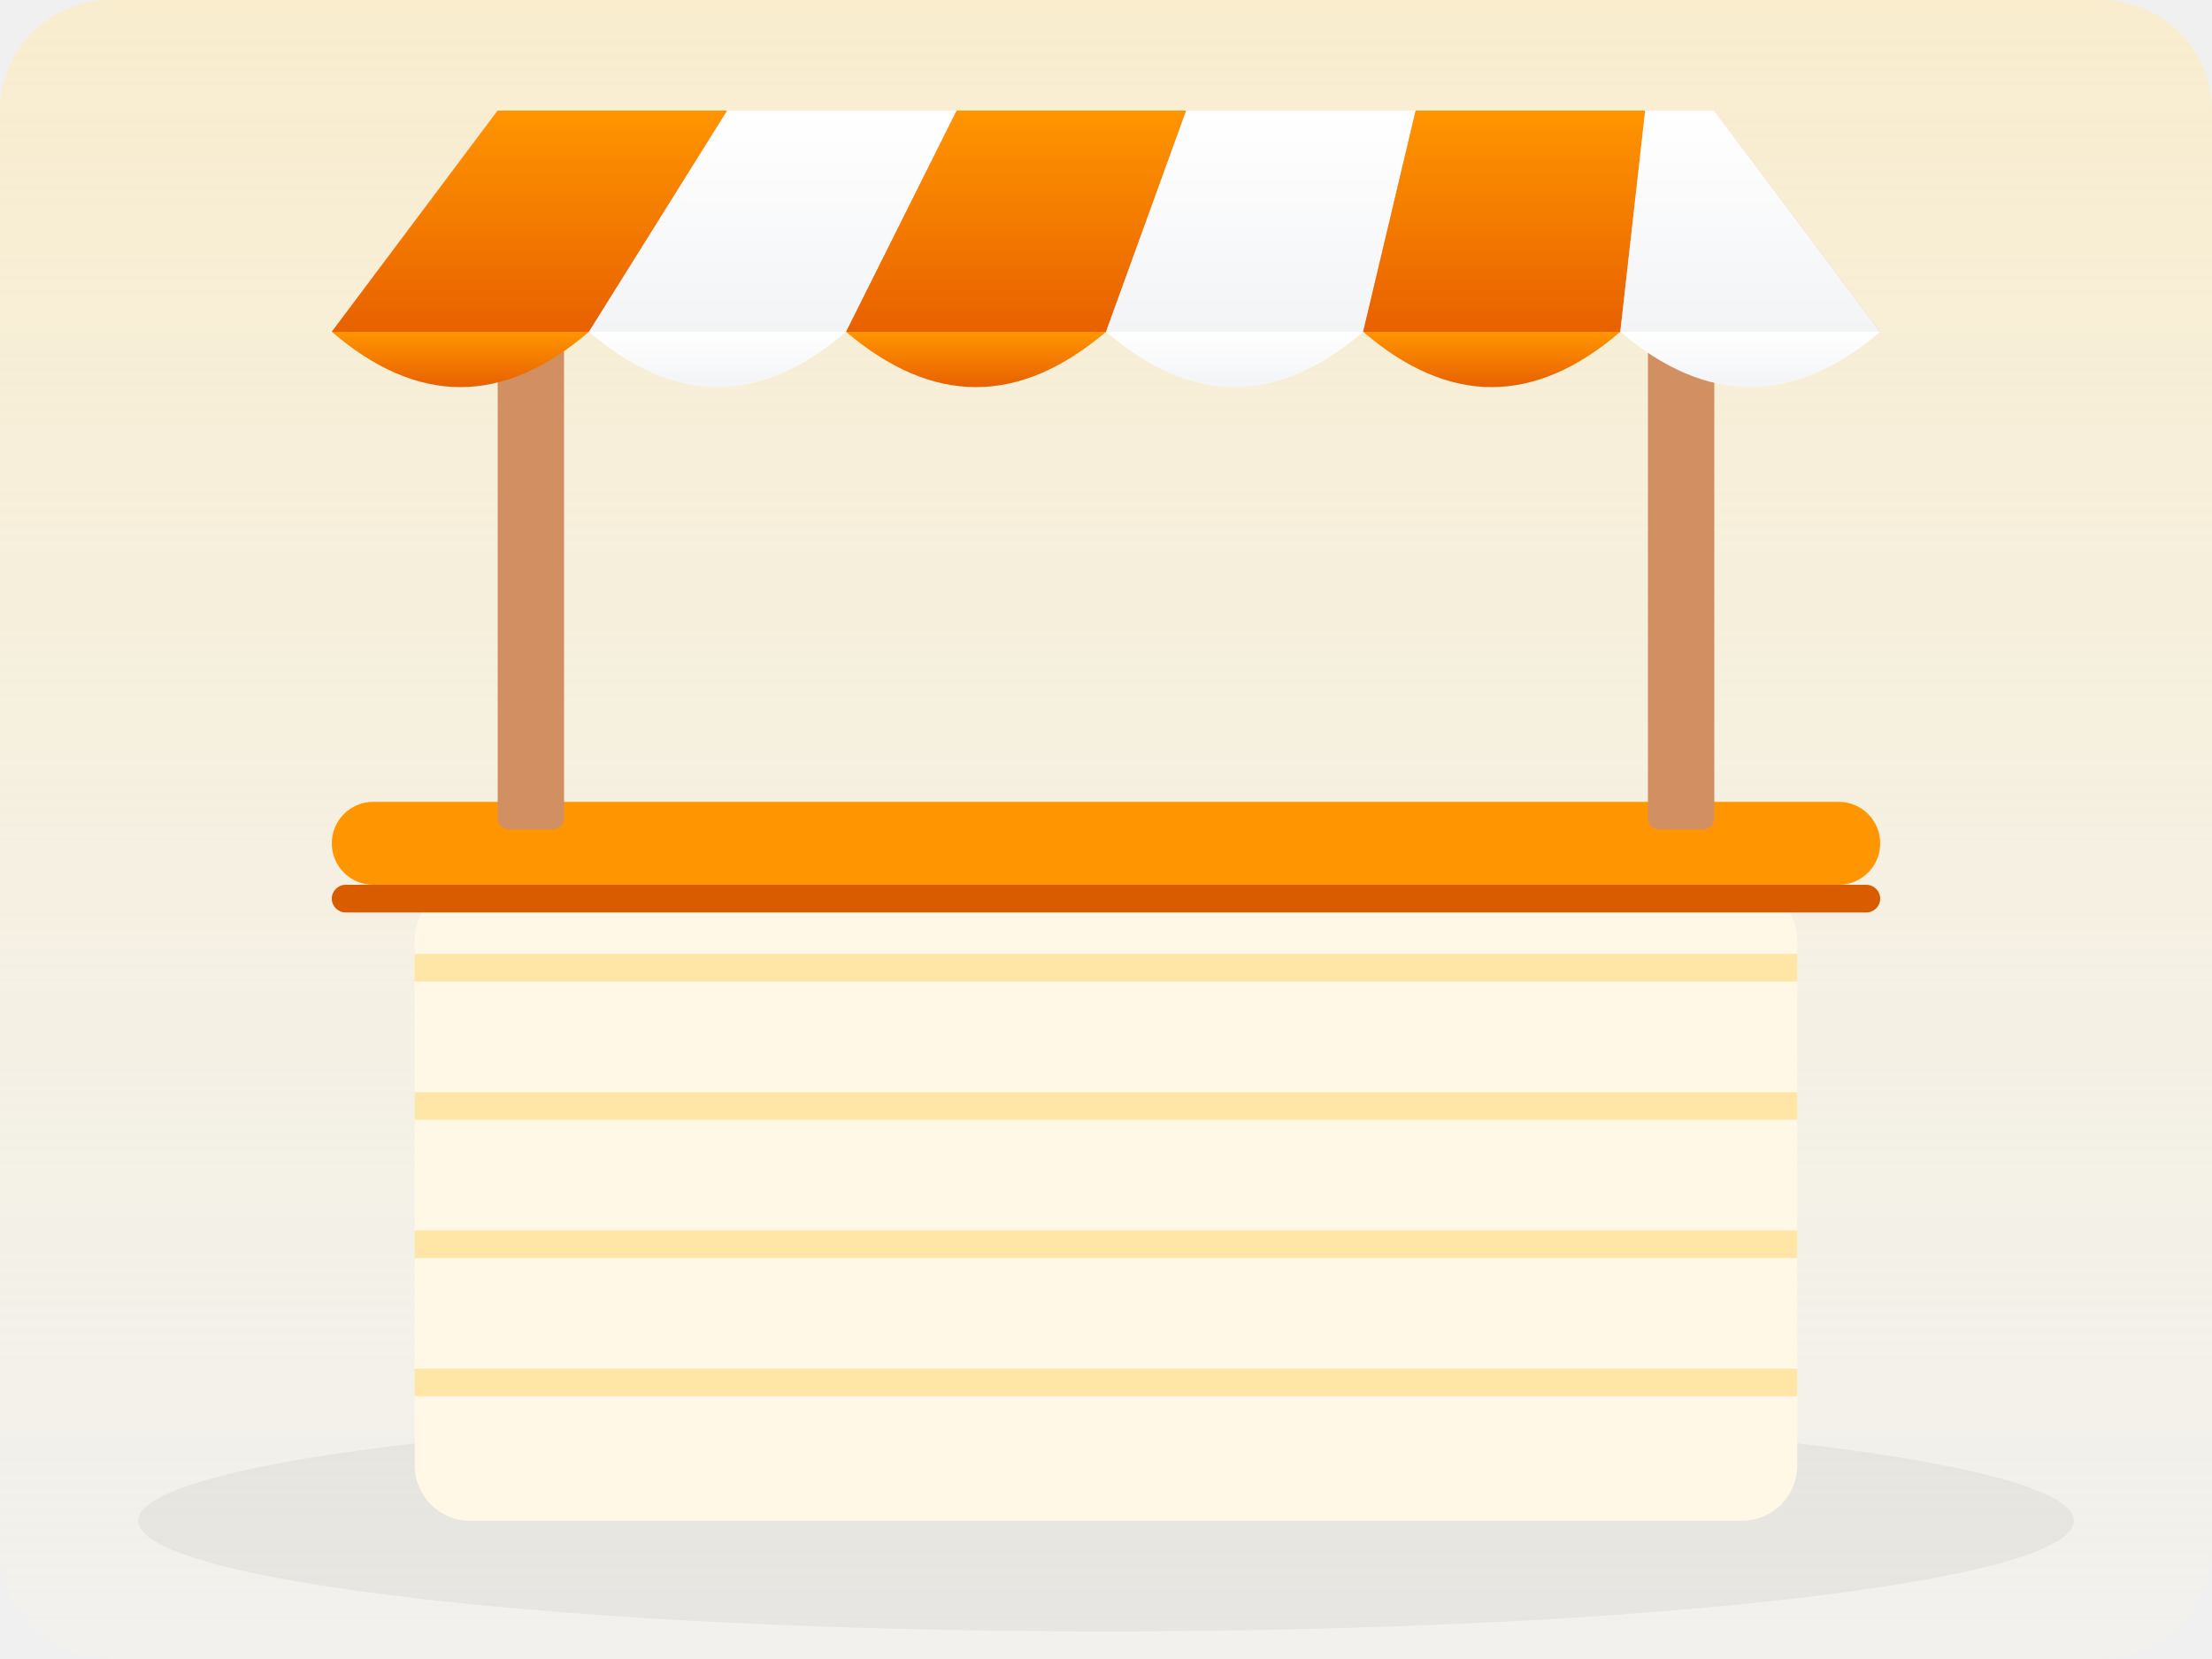
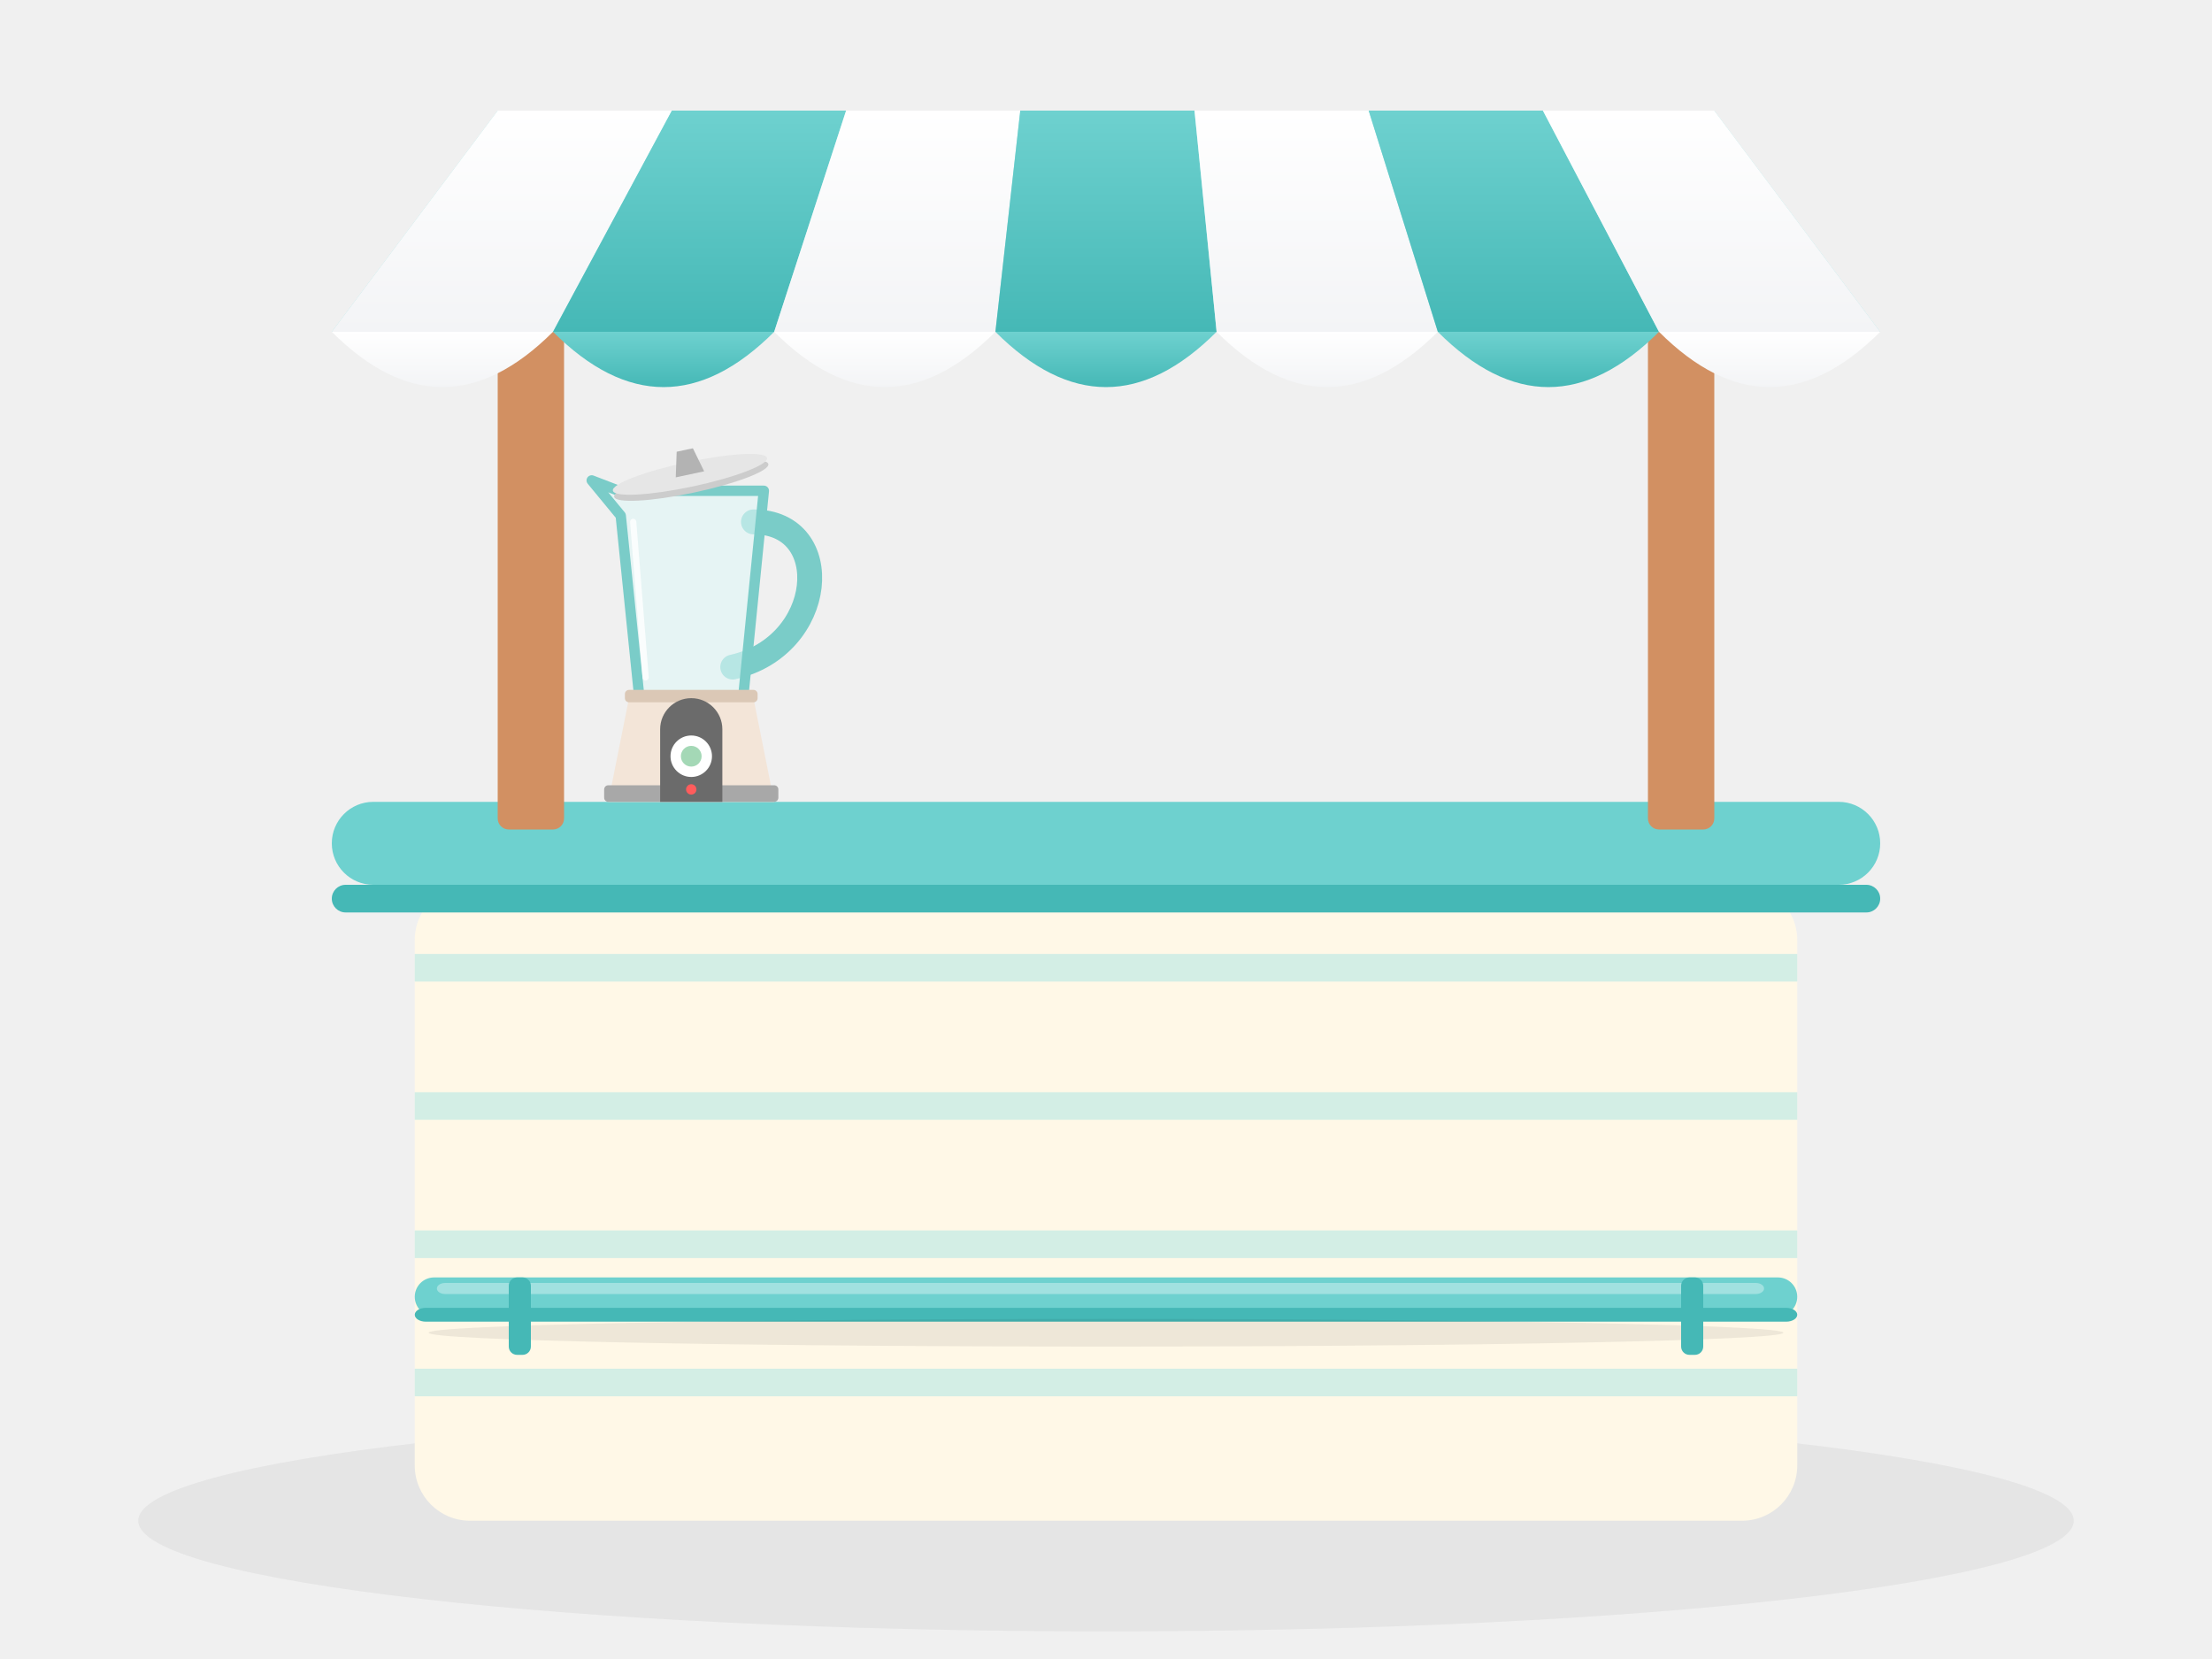
<svg xmlns="http://www.w3.org/2000/svg" viewBox="0 0 800 600">
  <defs>
    <linearGradient id="skyGrad" x1="0%" y1="0%" x2="0%" y2="100%">
-       <stop offset="0%" stop-color="#FFEBB8" stop-opacity="0.6" />
-       <stop offset="100%" stop-color="#FFF5D1" stop-opacity="0.1" />
+       <stop offset="0%" stop-color="#C5F0EF" stop-opacity="0.6" />
+       <stop offset="100%" stop-color="#EDFAFA" stop-opacity="0.1" />
    </linearGradient>
    <radialGradient id="orangeGrad" cx="30%" cy="30%" r="70%">
      <stop offset="0%" stop-color="#FFD166" />
      <stop offset="100%" stop-color="#FF9500" />
    </radialGradient>
    <linearGradient id="awningOrange" x1="0%" y1="0%" x2="0%" y2="100%">
-       <stop offset="0%" stop-color="#FF9500" />
-       <stop offset="100%" stop-color="#E86100" />
+       <stop offset="0%" stop-color="#6ED1CF" />
+       <stop offset="100%" stop-color="#45B8B6" />
    </linearGradient>
    <linearGradient id="awningWhite" x1="0%" y1="0%" x2="0%" y2="100%">
      <stop offset="0%" stop-color="#FFFFFF" />
      <stop offset="100%" stop-color="#F3F4F6" />
    </linearGradient>
  </defs>
-   <rect width="800" height="600" fill="url(#skyGrad)" rx="40" />
  <ellipse cx="400" cy="550" rx="350" ry="40" fill="#000000" opacity="0.05" />
  <rect x="150" y="320" width="500" height="230" fill="#FFF8E7" rx="20" />
-   <path d="M 150 350 L 650 350" stroke="#FFD166" stroke-width="10" opacity="0.5" />
-   <path d="M 150 400 L 650 400" stroke="#FFD166" stroke-width="10" opacity="0.5" />
-   <path d="M 150 450 L 650 450" stroke="#FFD166" stroke-width="10" opacity="0.5" />
-   <path d="M 150 500 L 650 500" stroke="#FFD166" stroke-width="10" opacity="0.5" />
-   <rect x="120" y="290" width="560" height="30" fill="#FF9500" rx="15" />
-   <rect x="120" y="320" width="560" height="10" fill="#D95C00" rx="5" />
+   <path d="M 150 350 L 650 350" stroke="#A8E4E3" stroke-width="10" opacity="0.5" />
+   <path d="M 150 400 L 650 400" stroke="#A8E4E3" stroke-width="10" opacity="0.5" />
+   <path d="M 150 450 L 650 450" stroke="#A8E4E3" stroke-width="10" opacity="0.5" />
+   <path d="M 150 500 L 650 500" stroke="#A8E4E3" stroke-width="10" opacity="0.5" />
+   <rect x="120" y="290" width="560" height="30" fill="#6ED1CF" rx="15" />
+   <rect x="120" y="320" width="560" height="10" fill="#45B8B6" rx="5" />
  <rect x="180" y="120" width="24" height="180" fill="#D29062" rx="4" />
  <rect x="596" y="120" width="24" height="180" fill="#D29062" rx="4" />
-   <path d="M 120 120 L 680 120 L 620 40 L 180 40 Z" fill="#FCA5A5" />
-   <path d="M 180 40 L 263 40 L 213 120 L 120 120 Z" fill="url(#awningOrange)" />
-   <path d="M 263 40 L 346 40 L 306 120 L 213 120 Z" fill="url(#awningWhite)" />
-   <path d="M 346 40 L 429 40 L 400 120 L 306 120 Z" fill="url(#awningOrange)" />
-   <path d="M 429 40 L 512 40 L 493 120 L 400 120 Z" fill="url(#awningWhite)" />
-   <path d="M 512 40 L 595 40 L 586 120 L 493 120 Z" fill="url(#awningOrange)" />
-   <path d="M 595 40 L 620 40 L 680 120 L 586 120 Z" fill="url(#awningWhite)" />
-   <path d="M 120 120 Q 166.5 160 213 120" fill="url(#awningOrange)" />
-   <path d="M 213 120 Q 259.5 160 306 120" fill="url(#awningWhite)" />
-   <path d="M 306 120 Q 353 160 400 120" fill="url(#awningOrange)" />
-   <path d="M 400 120 Q 446.5 160 493 120" fill="url(#awningWhite)" />
-   <path d="M 493 120 Q 539.5 160 586 120" fill="url(#awningOrange)" />
-   <path d="M 586 120 Q 633 160 680 120" fill="url(#awningWhite)" />
+   <path d="M 120 120 L 680 120 L 620 40 L 180 40 Z" fill="#A8E4E3" />
+   <path d="M 180 40 L 243 40 L 200 120 L 120 120 Z" fill="url(#awningWhite)" />
+   <path d="M 243 40 L 306 40 L 280 120 L 200 120 Z" fill="url(#awningOrange)" />
+   <path d="M 306 40 L 369 40 L 360 120 L 280 120 Z" fill="url(#awningWhite)" />
+   <path d="M 369 40 L 432 40 L 440 120 L 360 120 Z" fill="url(#awningOrange)" />
+   <path d="M 432 40 L 495 40 L 520 120 L 440 120 Z" fill="url(#awningWhite)" />
+   <path d="M 495 40 L 558 40 L 600 120 L 520 120 Z" fill="url(#awningOrange)" />
+   <path d="M 558 40 L 620 40 L 680 120 L 600 120 Z" fill="url(#awningWhite)" />
+   <path d="M 120 120 Q 160 160 200 120" fill="url(#awningWhite)" />
+   <path d="M 200 120 Q 240 160 280 120" fill="url(#awningOrange)" />
+   <path d="M 280 120 Q 320 160 360 120" fill="url(#awningWhite)" />
+   <path d="M 360 120 Q 400 160 440 120" fill="url(#awningOrange)" />
+   <path d="M 440 120 Q 480 160 520 120" fill="url(#awningWhite)" />
+   <path d="M 520 120 Q 560 160 600 120" fill="url(#awningOrange)" />
+   <path d="M 600 120 Q 640 160 680 120" fill="url(#awningWhite)" />
+   <g id="blender" transform="translate(62.5, 72.5) scale(0.75)">
+     <path d="M 280 155 C 320 155 315 215 270 225" fill="none" stroke="#7ACCC8" stroke-width="12" stroke-linecap="round" />
+     <path d="M 225 240 L 275 240 L 285 140 L 215 140 L 202 135 L 216 152 Z" fill="#E0F7F6" opacity="0.6" />
+     <path d="M 225 240 L 275 240 L 285 140 L 215 140 L 202 135 L 216 152 Z" fill="none" stroke="#7ACCC8" stroke-width="5" stroke-linejoin="round" />
+     <path d="M 228 230 L 222 155" stroke="#FFFFFF" stroke-width="3" stroke-linecap="round" opacity="0.8" />
+     <path d="M 210 290 L 290 290 L 280 240 L 220 240 Z" fill="#F3E5D8" />
+     <rect x="208" y="282" width="84" height="8" fill="#A8A8A8" rx="2" />
+     <rect x="218" y="236" width="64" height="6" fill="#DBC8B6" rx="2" />
+     <path d="M 235 290 L 265 290 L 265 255 A 15 15 0 0 0 235 255 Z" fill="#6B6B6B" />
+     <circle cx="250" cy="268" r="10" fill="#FFFFFF" />
+     <circle cx="250" cy="268" r="5" fill="#A4D8B6" />
+     <circle cx="250" cy="284" r="2.5" fill="#FF5C5C" />
+     <g transform="rotate(-12 250 135)">
+       <ellipse cx="250" cy="135" rx="38" ry="6" fill="#CCCCCC" />
+       <ellipse cx="250" cy="132" rx="38" ry="6" fill="#E6E6E6" />
+       <path d="M 243 132 L 257 132 L 254 120 L 246 120 Z" fill="#B3B3B3" />
+     </g>
+   </g>
+   <rect x="150" y="462" width="500" height="14" fill="#6ED1CF" rx="7" />
+   <rect x="150" y="473" width="500" height="5" fill="#45B8B6" rx="4" />
+   <rect x="158" y="464" width="480" height="4" fill="#FFFFFF" rx="3" opacity="0.35" />
+   <ellipse cx="400" cy="482" rx="245" ry="5" fill="#000000" opacity="0.07" />
+   <rect x="184" y="462" width="8" height="28" fill="#45B8B6" rx="3" />
+   <rect x="608" y="462" width="8" height="28" fill="#45B8B6" rx="3" />
</svg>
